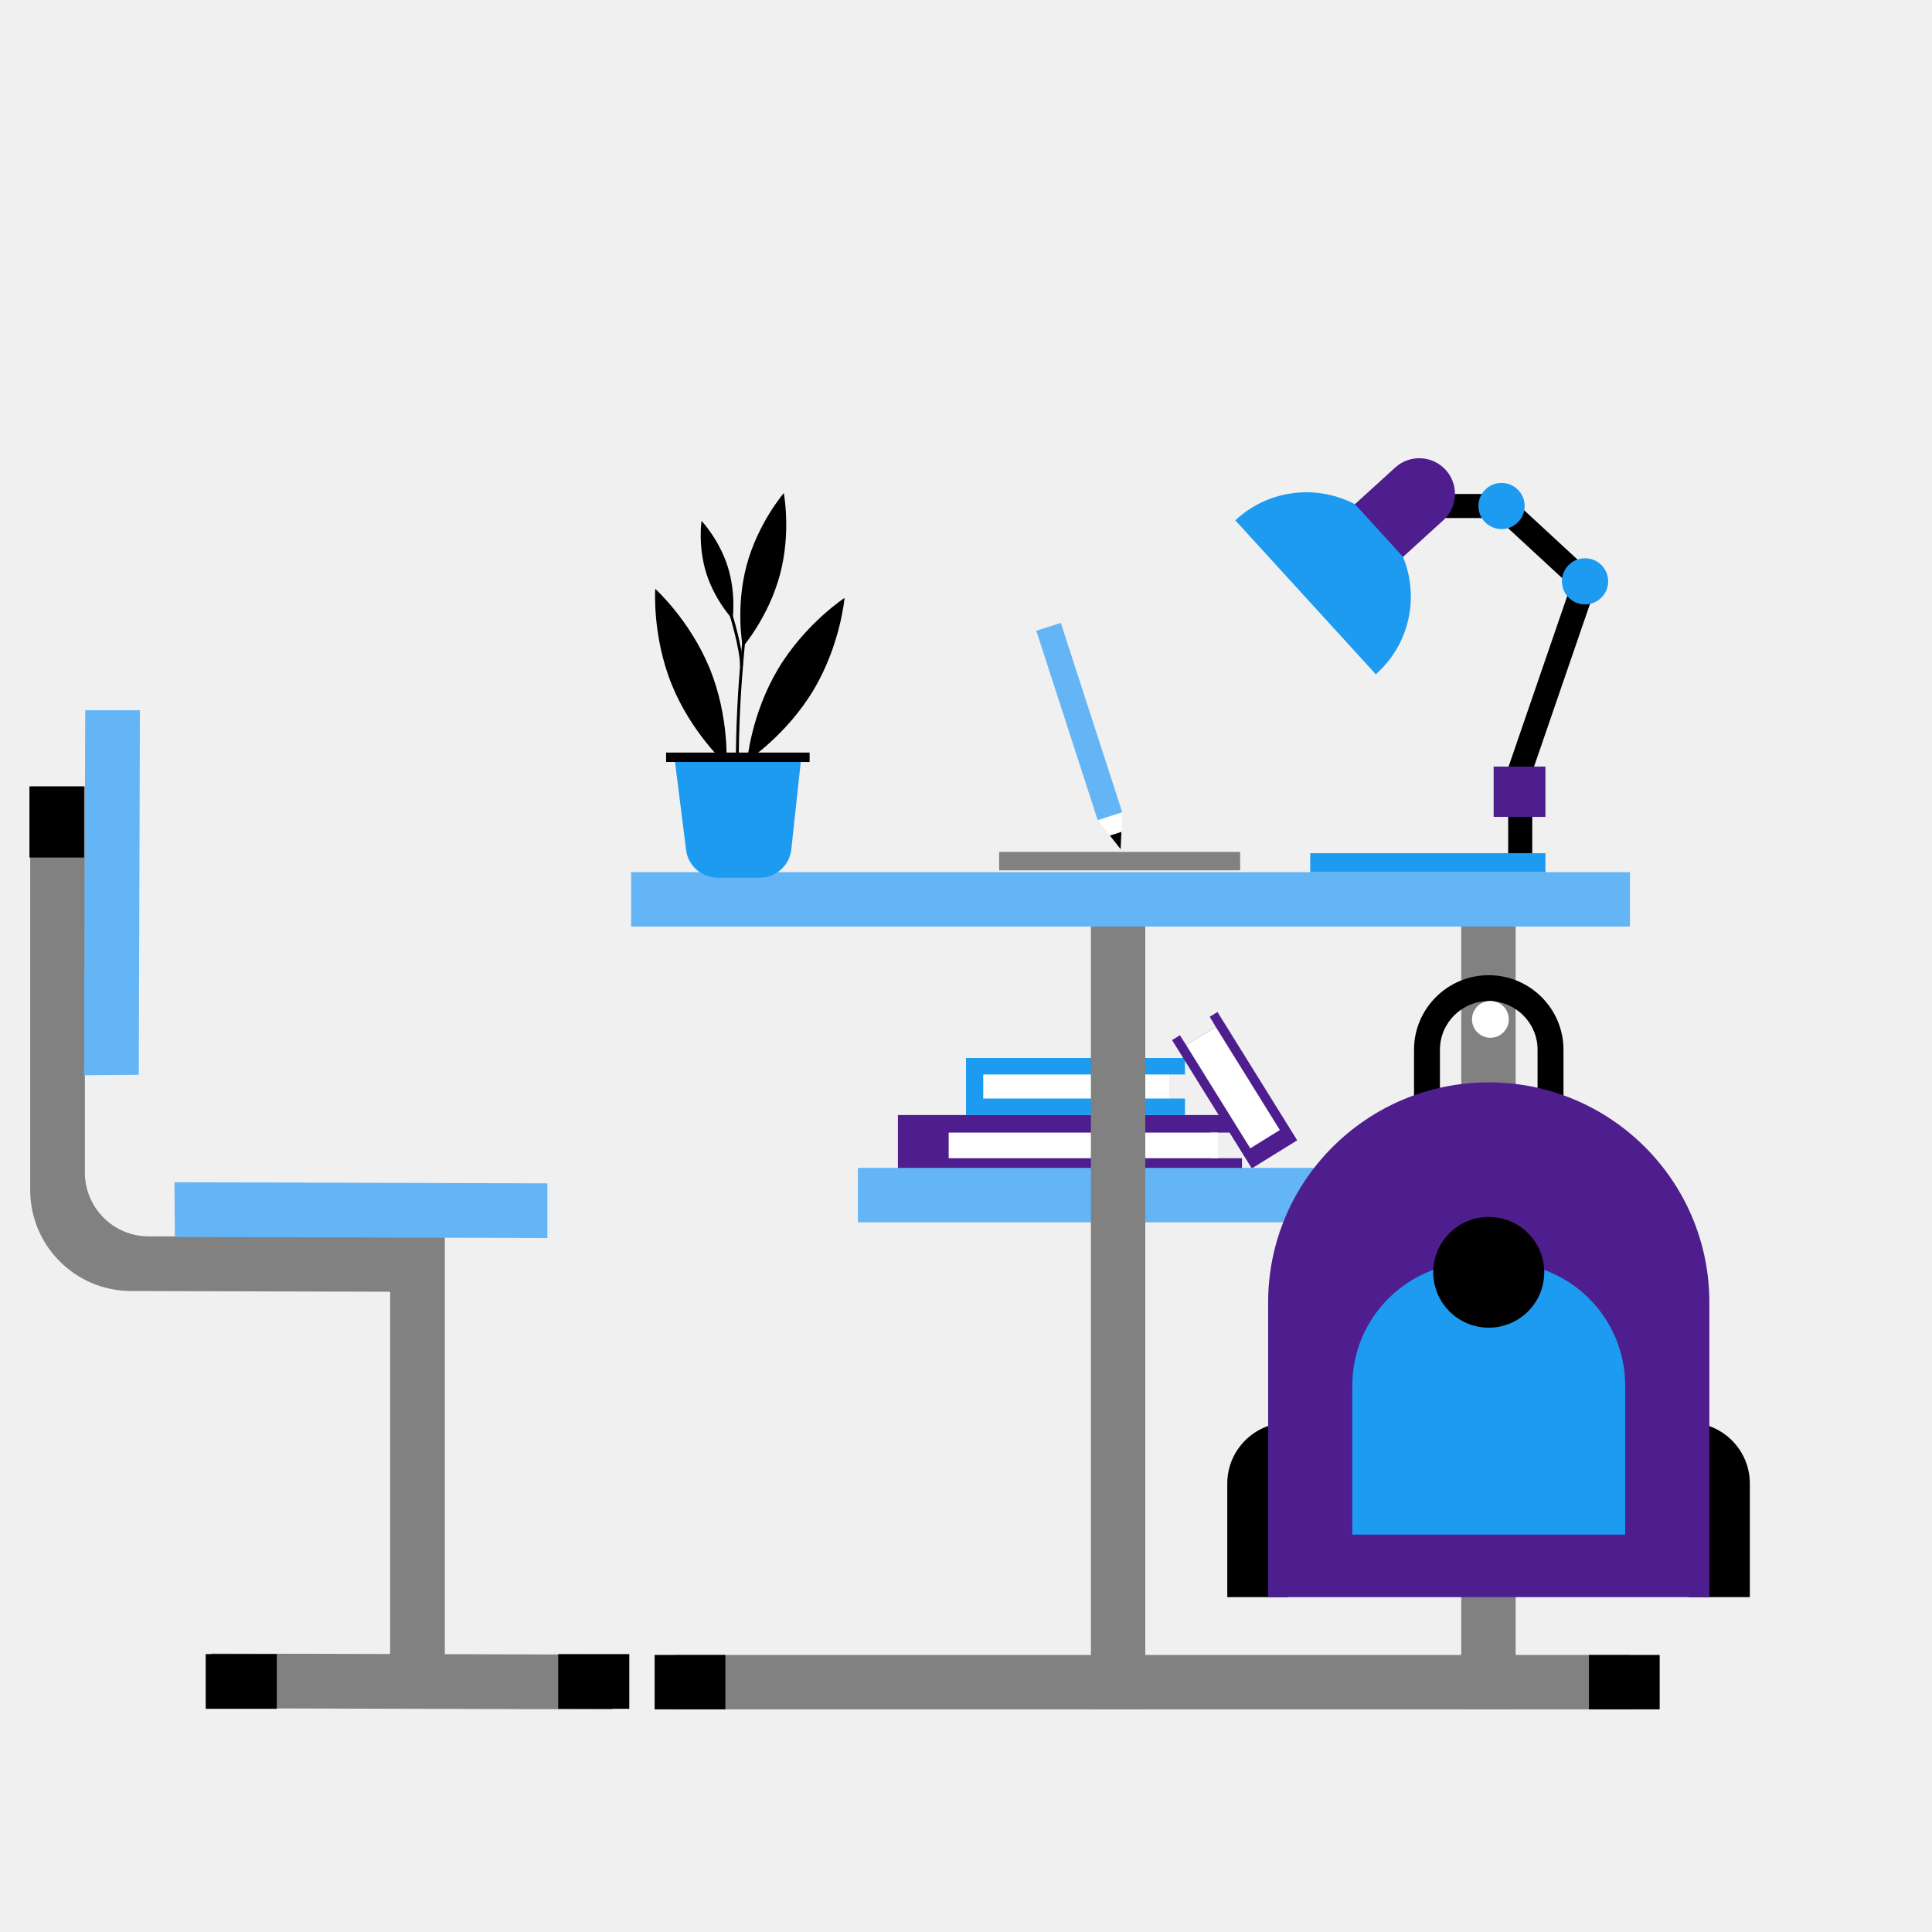
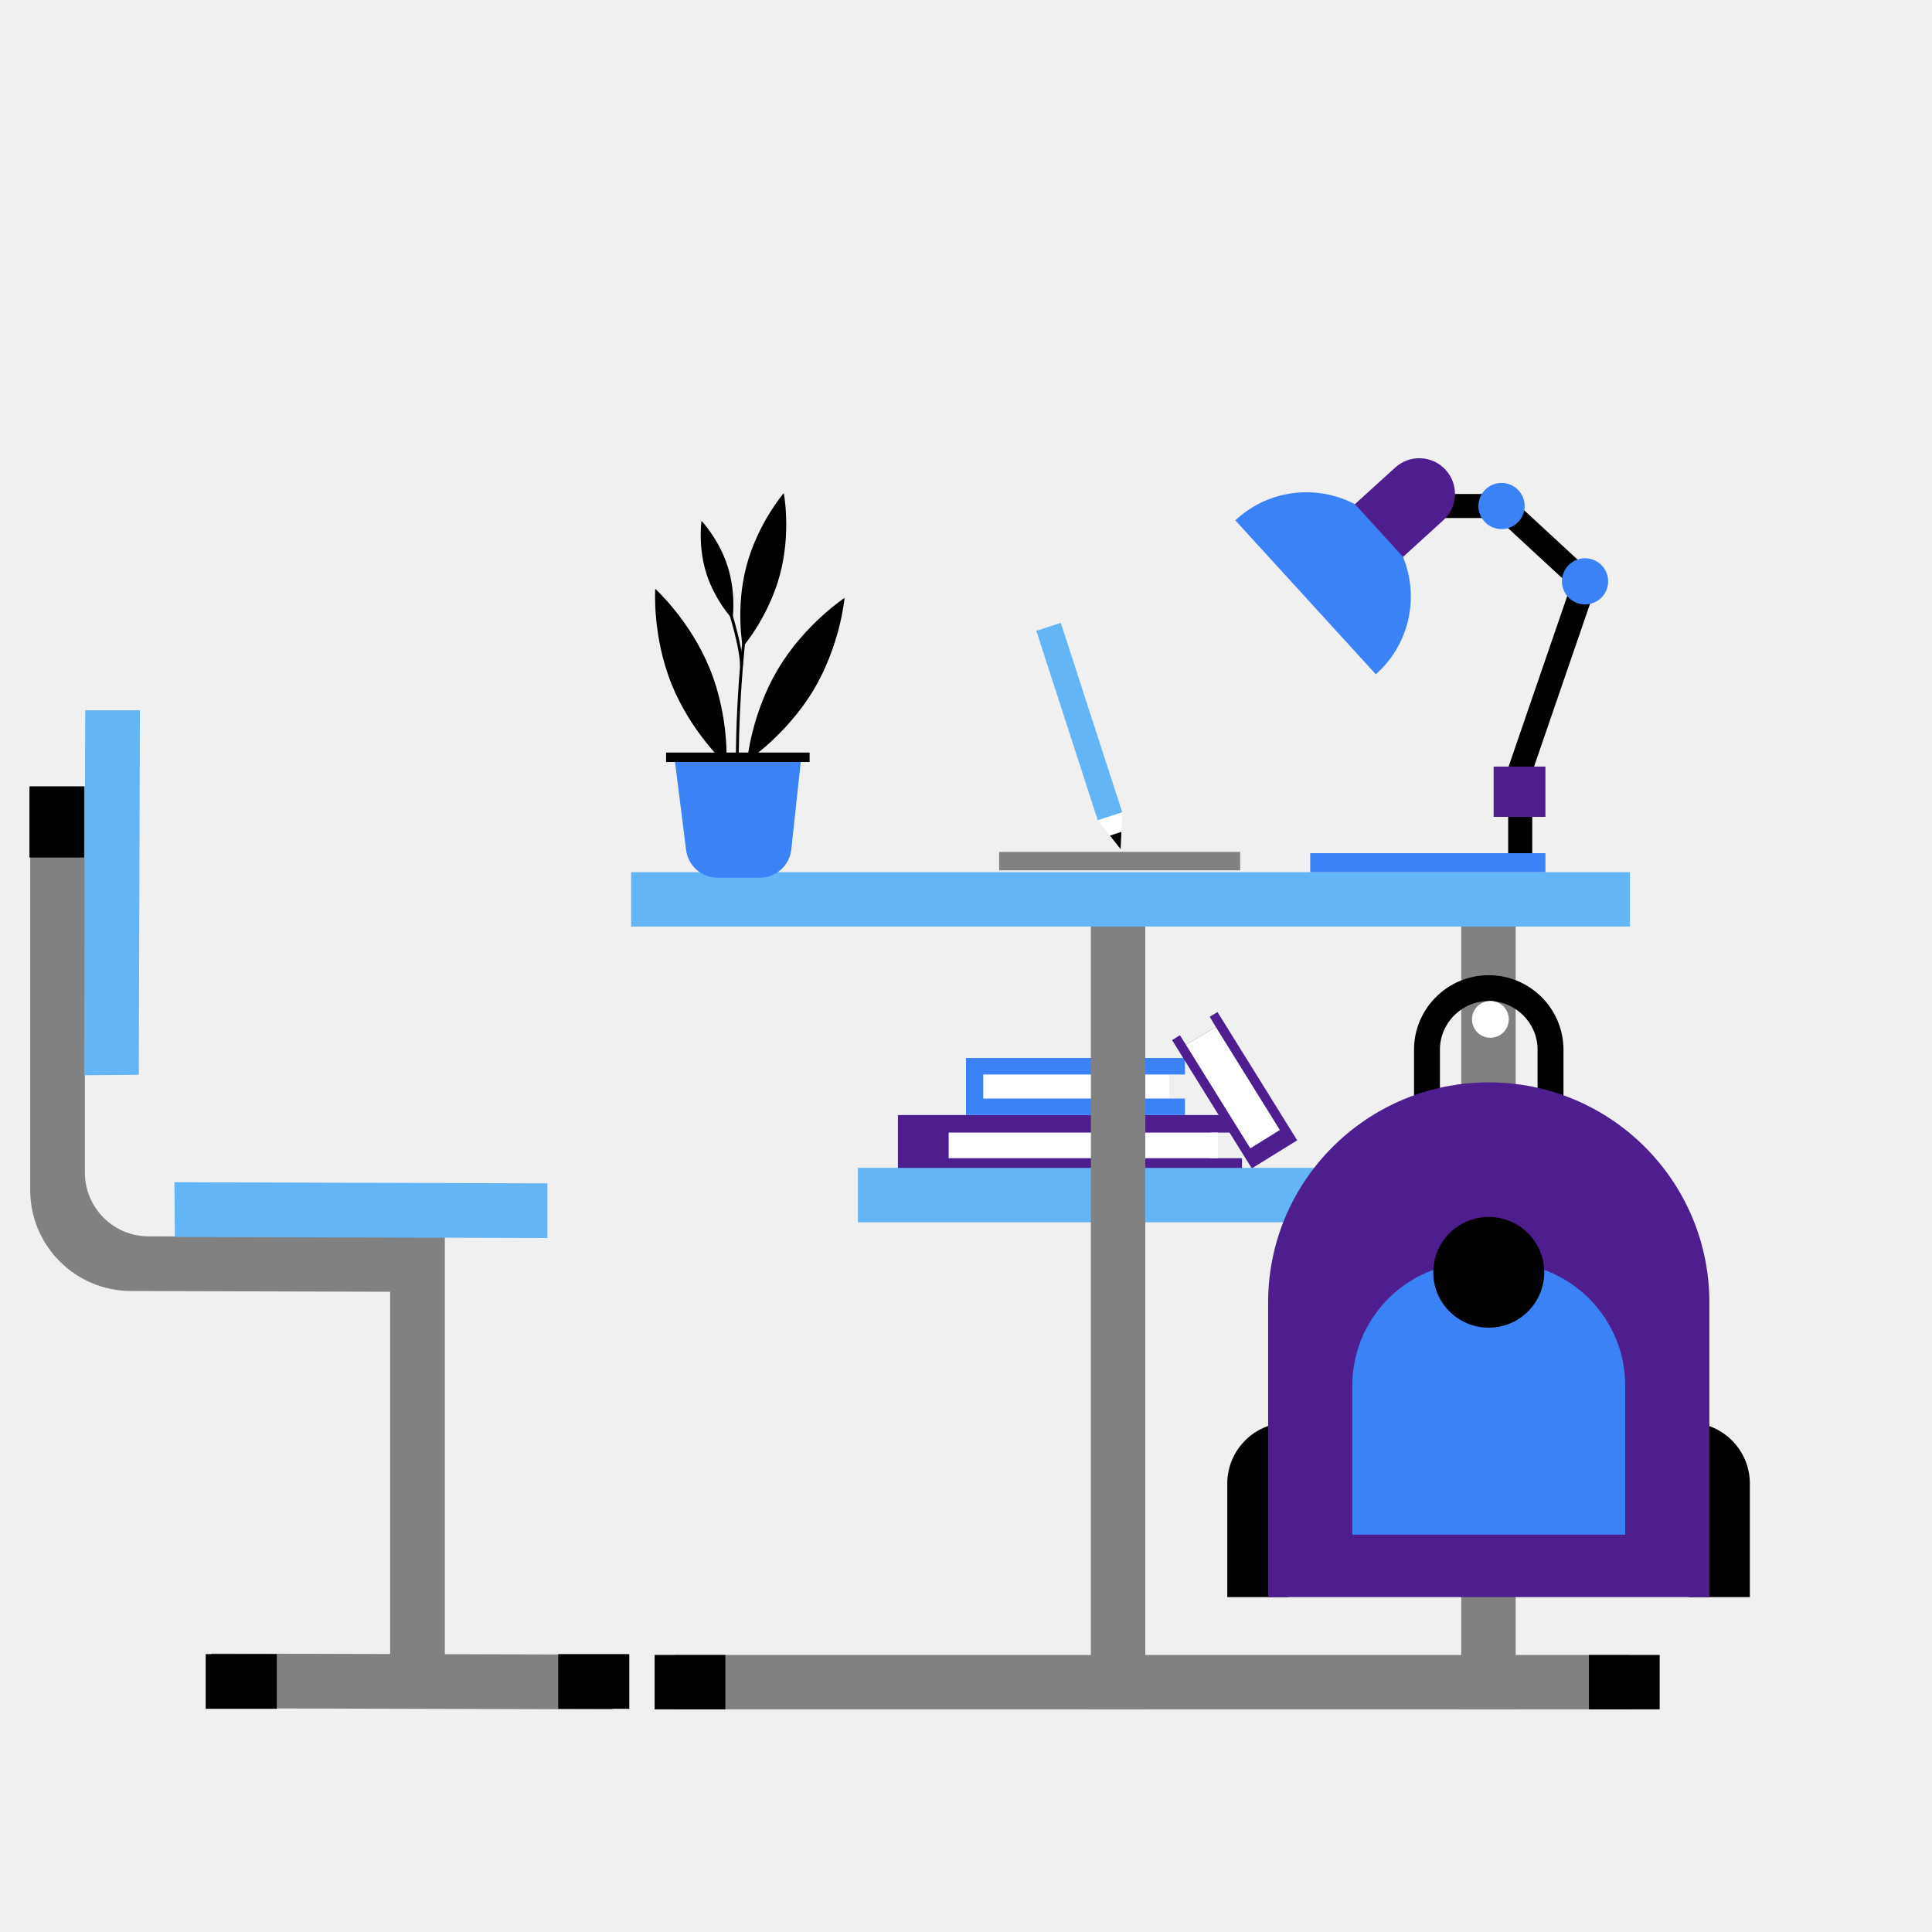
<svg xmlns="http://www.w3.org/2000/svg" width="572" height="572" viewBox="0 0 572 572" fill="none">
  <path d="M325.007 242.861L332.262 240.509L314.072 184.409L306.817 186.761L325.007 242.861Z" fill="#64b5f6" />
  <path d="M325.006 242.861L332.261 240.508L331.789 251.415L325.006 242.861Z" fill="white" />
  <path d="M331.788 251.415L332.01 246.291L328.602 247.396L331.788 251.415Z" fill="black" />
  <path d="M358.431 342.908V335.321H367.714V330.126H265.844V348.103H367.714V342.908H358.431Z" fill="#4E1D8E" />
  <path d="M360.596 335.321H280.869V342.906H360.596V335.321Z" fill="white" />
-   <path d="M346.179 325.244V318.119H350.827V313.238H286V330.126H350.827V325.244H346.179Z" fill="#1D9BF0" />
+   <path d="M346.179 325.244V318.119H350.827V313.238H286V330.126H350.827V325.244H346.179Z" fill="#3b82f6" />
  <path d="M346.18 318.119H291.109V325.244H346.18V318.119Z" fill="white" />
  <path d="M360.453 299.619L358.156 301.041L359.98 304.075L351.123 309.333L349.335 306.502L347.014 307.938L370.618 345.924L384.057 337.607L360.453 299.619Z" fill="#4E1D8E" />
  <path d="M359.98 304.075L359.983 304.078L351.123 309.333L370.168 339.981L378.924 334.561L359.98 304.075Z" fill="white" />
  <path d="M440.684 361.879L440.684 345.771L254.001 345.771L254.001 361.879L440.684 361.879Z" fill="#64b5f6" />
  <path d="M448.735 266.271H432.631V506.084H448.735V266.271Z" fill="#818181" />
  <path d="M339.08 266.271H322.977V506.084H339.08V266.271Z" fill="#818181" />
  <path d="M482.58 274.325L482.58 258.217L186.851 258.217L186.851 274.325L482.58 274.325Z" fill="#64b5f6" />
  <path d="M482.582 506.084L482.582 489.977L199.81 489.977L199.81 506.084L482.582 506.084Z" fill="#818181" />
  <path d="M214.756 506.083L214.756 489.976L193.813 489.976L193.813 506.083L214.756 506.083Z" fill="black" />
  <path d="M491.375 506.084L491.375 489.976L470.432 489.976L470.432 506.084L491.375 506.084Z" fill="black" />
  <path d="M381.466 421.164V472.853H363.355V439.233C363.355 429.254 371.464 421.164 381.466 421.164Z" fill="black" />
  <path d="M499.957 421.164V472.853H518.068V439.233C518.068 429.254 509.96 421.164 499.957 421.164Z" fill="black" />
  <path d="M462.893 329.398H455.221V310.796C455.221 302.846 448.738 296.377 440.768 296.377C432.799 296.377 426.317 302.846 426.317 310.796V329.398H418.645V310.796C418.641 298.625 428.567 288.724 440.767 288.724C452.967 288.724 462.893 298.625 462.893 310.796V329.398Z" fill="black" />
  <path d="M506.084 472.853H375.451V385.613C375.451 349.627 404.694 320.452 440.769 320.452C476.841 320.452 506.086 349.625 506.086 385.613V472.853H506.084Z" fill="#4E1D8E" />
-   <path d="M444.587 373.741H436.948C416.747 373.741 400.369 390.078 400.369 410.232V454.344H481.164V410.232C481.165 390.078 464.788 373.741 444.587 373.741Z" fill="#1D9BF0" />
+   <path d="M444.587 373.741H436.948C416.747 373.741 400.369 390.078 400.369 410.232V454.344H481.164V410.232C481.165 390.078 464.788 373.741 444.587 373.741Z" fill="#3b82f6" />
  <path d="M440.769 393.079C449.843 393.079 457.198 385.742 457.198 376.69C457.198 367.638 449.843 360.3 440.769 360.3C431.695 360.3 424.34 367.638 424.34 376.69C424.34 385.742 431.695 393.079 440.769 393.079Z" fill="black" />
  <path d="M131.698 358.449H115.51V499.767H131.698V358.449Z" fill="#818181" />
  <path d="M25.13 232.827V347.152C25.13 357.565 33.552 366.015 43.96 366.045L125.269 366.275V382.47L38.755 382.226C22.274 382.181 8.939 368.8 8.939 352.313L8.941 232.827H25.13Z" fill="#818181" />
  <path d="M51.769 366.219L51.645 350.023L162.061 350.352V366.548L51.769 366.219Z" fill="#64b5f6" />
  <path d="M41.092 318.206L24.904 318.331L25.233 210.278H41.421L41.092 318.206Z" fill="#64b5f6" />
  <path d="M62.702 505.755L62.578 489.561L181.319 489.888V506.084L62.702 505.755Z" fill="#818181" />
  <path d="M186.311 505.919L186.311 489.724L165.259 489.724L165.259 505.919L186.311 505.919Z" fill="black" />
  <path d="M81.949 505.92L81.949 489.725L60.897 489.725L60.897 505.92L81.949 505.92Z" fill="black" />
  <path d="M24.905 232.827H8.717V253.889H24.905V232.827Z" fill="black" />
  <path d="M465.898 170.962L445.959 228.948L452.702 231.258L472.641 173.272L465.898 170.962Z" fill="black" />
  <path d="M447.557 147.664L442.715 152.888L465.214 173.668L470.056 168.444L447.557 147.664Z" fill="black" />
  <path d="M453.647 238.816H446.518V253.55H453.647V238.816Z" fill="black" />
  <path d="M443.909 146.254H422.443V153.37H443.909V146.254Z" fill="black" />
-   <path d="M457.55 252.603H387.912V258.219H457.55V252.603Z" fill="#1D9BF0" />
+   <path d="M457.55 252.603H387.912V258.219H457.55V252.603Z" fill="#3b82f6" />
  <path d="M428.015 139.115C424.082 134.804 417.395 134.489 413.081 138.414L398.526 151.65L412.771 167.261L427.326 154.024C431.639 150.102 431.948 143.426 428.015 139.115Z" fill="#4E1D8E" />
-   <path d="M415.384 164.865L401.158 149.276C389.991 143.435 375.916 144.791 366.065 153.75L365.734 154.051L407.329 199.633L407.66 199.331C417.512 190.373 420.172 176.509 415.384 164.865Z" fill="#1D9BF0" />
+   <path d="M415.384 164.865L401.158 149.276C389.991 143.435 375.916 144.791 366.065 153.75L365.734 154.051L407.329 199.633L407.66 199.331C417.512 190.373 420.172 176.509 415.384 164.865Z" fill="#3b82f6" />
  <path d="M457.55 226.958H442.215V241.849H457.55V226.958Z" fill="#4E1D8E" />
-   <path d="M444.555 156.645C448.335 156.645 451.4 153.586 451.4 149.812C451.4 146.039 448.335 142.979 444.555 142.979C440.774 142.979 437.709 146.039 437.709 149.812C437.709 153.586 440.774 156.645 444.555 156.645Z" fill="#1D9BF0" />
-   <path d="M469.275 178.945C473.056 178.945 476.121 175.886 476.121 172.112C476.121 168.338 473.056 165.279 469.275 165.279C465.495 165.279 462.43 168.338 462.43 172.112C462.43 175.886 465.495 178.945 469.275 178.945Z" fill="#1D9BF0" />
+   <path d="M444.555 156.645C448.335 156.645 451.4 153.586 451.4 149.812C451.4 146.039 448.335 142.979 444.555 142.979C440.774 142.979 437.709 146.039 437.709 149.812C437.709 153.586 440.774 156.645 444.555 156.645Z" fill="#3b82f6" />
+   <path d="M469.275 178.945C473.056 178.945 476.121 175.886 476.121 172.112C476.121 168.338 473.056 165.279 469.275 165.279C465.495 165.279 462.43 168.338 462.43 172.112C462.43 175.886 465.495 178.945 469.275 178.945Z" fill="#3b82f6" />
  <path d="M367.17 252.225H295.807V257.672H367.17V252.225Z" fill="#818181" />
  <path d="M441.256 307.246C444.265 307.246 446.704 304.807 446.704 301.798C446.704 298.79 444.265 296.351 441.256 296.351C438.248 296.351 435.809 298.79 435.809 301.798C435.809 304.807 438.248 307.246 441.256 307.246Z" fill="white" />
  <path d="M198.871 202.653C193.049 188.269 193.992 174.329 193.992 174.329C193.992 174.329 204.373 183.711 210.194 198.095C216.014 212.479 215.073 226.419 215.073 226.419C215.073 226.419 204.692 217.037 198.871 202.653Z" fill="black" />
  <path d="M240.872 204.26C232.909 217.584 221.209 225.267 221.209 225.267C221.209 225.267 222.42 211.347 230.384 198.024C238.348 184.701 250.047 177.018 250.047 177.018C250.047 177.018 248.835 190.937 240.872 204.26Z" fill="black" />
  <path d="M221.03 167.455C224.384 154.879 232.053 145.996 232.053 145.996C232.053 145.996 234.284 157.504 230.93 170.081C227.577 182.658 219.907 191.541 219.907 191.541C219.907 191.541 217.675 180.031 221.03 167.455Z" fill="black" />
  <path d="M209.125 169.762C206.587 161.714 207.696 154.196 207.696 154.196C207.696 154.196 212.922 159.726 215.46 167.774C217.998 175.822 216.889 183.34 216.889 183.34C216.889 183.34 211.664 177.81 209.125 169.762Z" fill="black" />
  <path d="M218.043 234.792C217.138 211.96 220.059 187.158 220.088 186.91L220.941 187.011C220.911 187.259 217.998 211.995 218.9 234.759L218.043 234.792Z" fill="black" />
  <path d="M217.994 233.244C216.122 227.352 213.56 224.61 213.535 224.583L214.157 223.993C214.266 224.108 216.875 226.886 218.812 232.985L217.994 233.244Z" fill="black" />
  <path d="M218.843 233.301L218.072 232.925C218.403 232.251 221.242 224.698 222.697 220.798L223.502 221.097C223.329 221.558 219.275 232.421 218.843 233.301Z" fill="black" />
  <path d="M219.095 197.074C219.086 191.953 215.913 181.79 215.881 181.688L216.7 181.432C216.832 181.854 219.944 191.822 219.953 197.073L219.095 197.074Z" fill="black" />
-   <path d="M224.932 259.851H212.458C207.637 259.851 203.597 256.221 203.106 251.446L199.674 224.204H237.227L234.297 251.31C233.871 256.143 229.805 259.851 224.932 259.851Z" fill="#1D9BF0" />
+   <path d="M224.932 259.851H212.458C207.637 259.851 203.597 256.221 203.106 251.446L199.674 224.204H237.227L234.297 251.31C233.871 256.143 229.805 259.851 224.932 259.851Z" fill="#3b82f6" />
  <path d="M239.697 222.808H197.205V225.601H239.697V222.808Z" fill="black" />
</svg>
